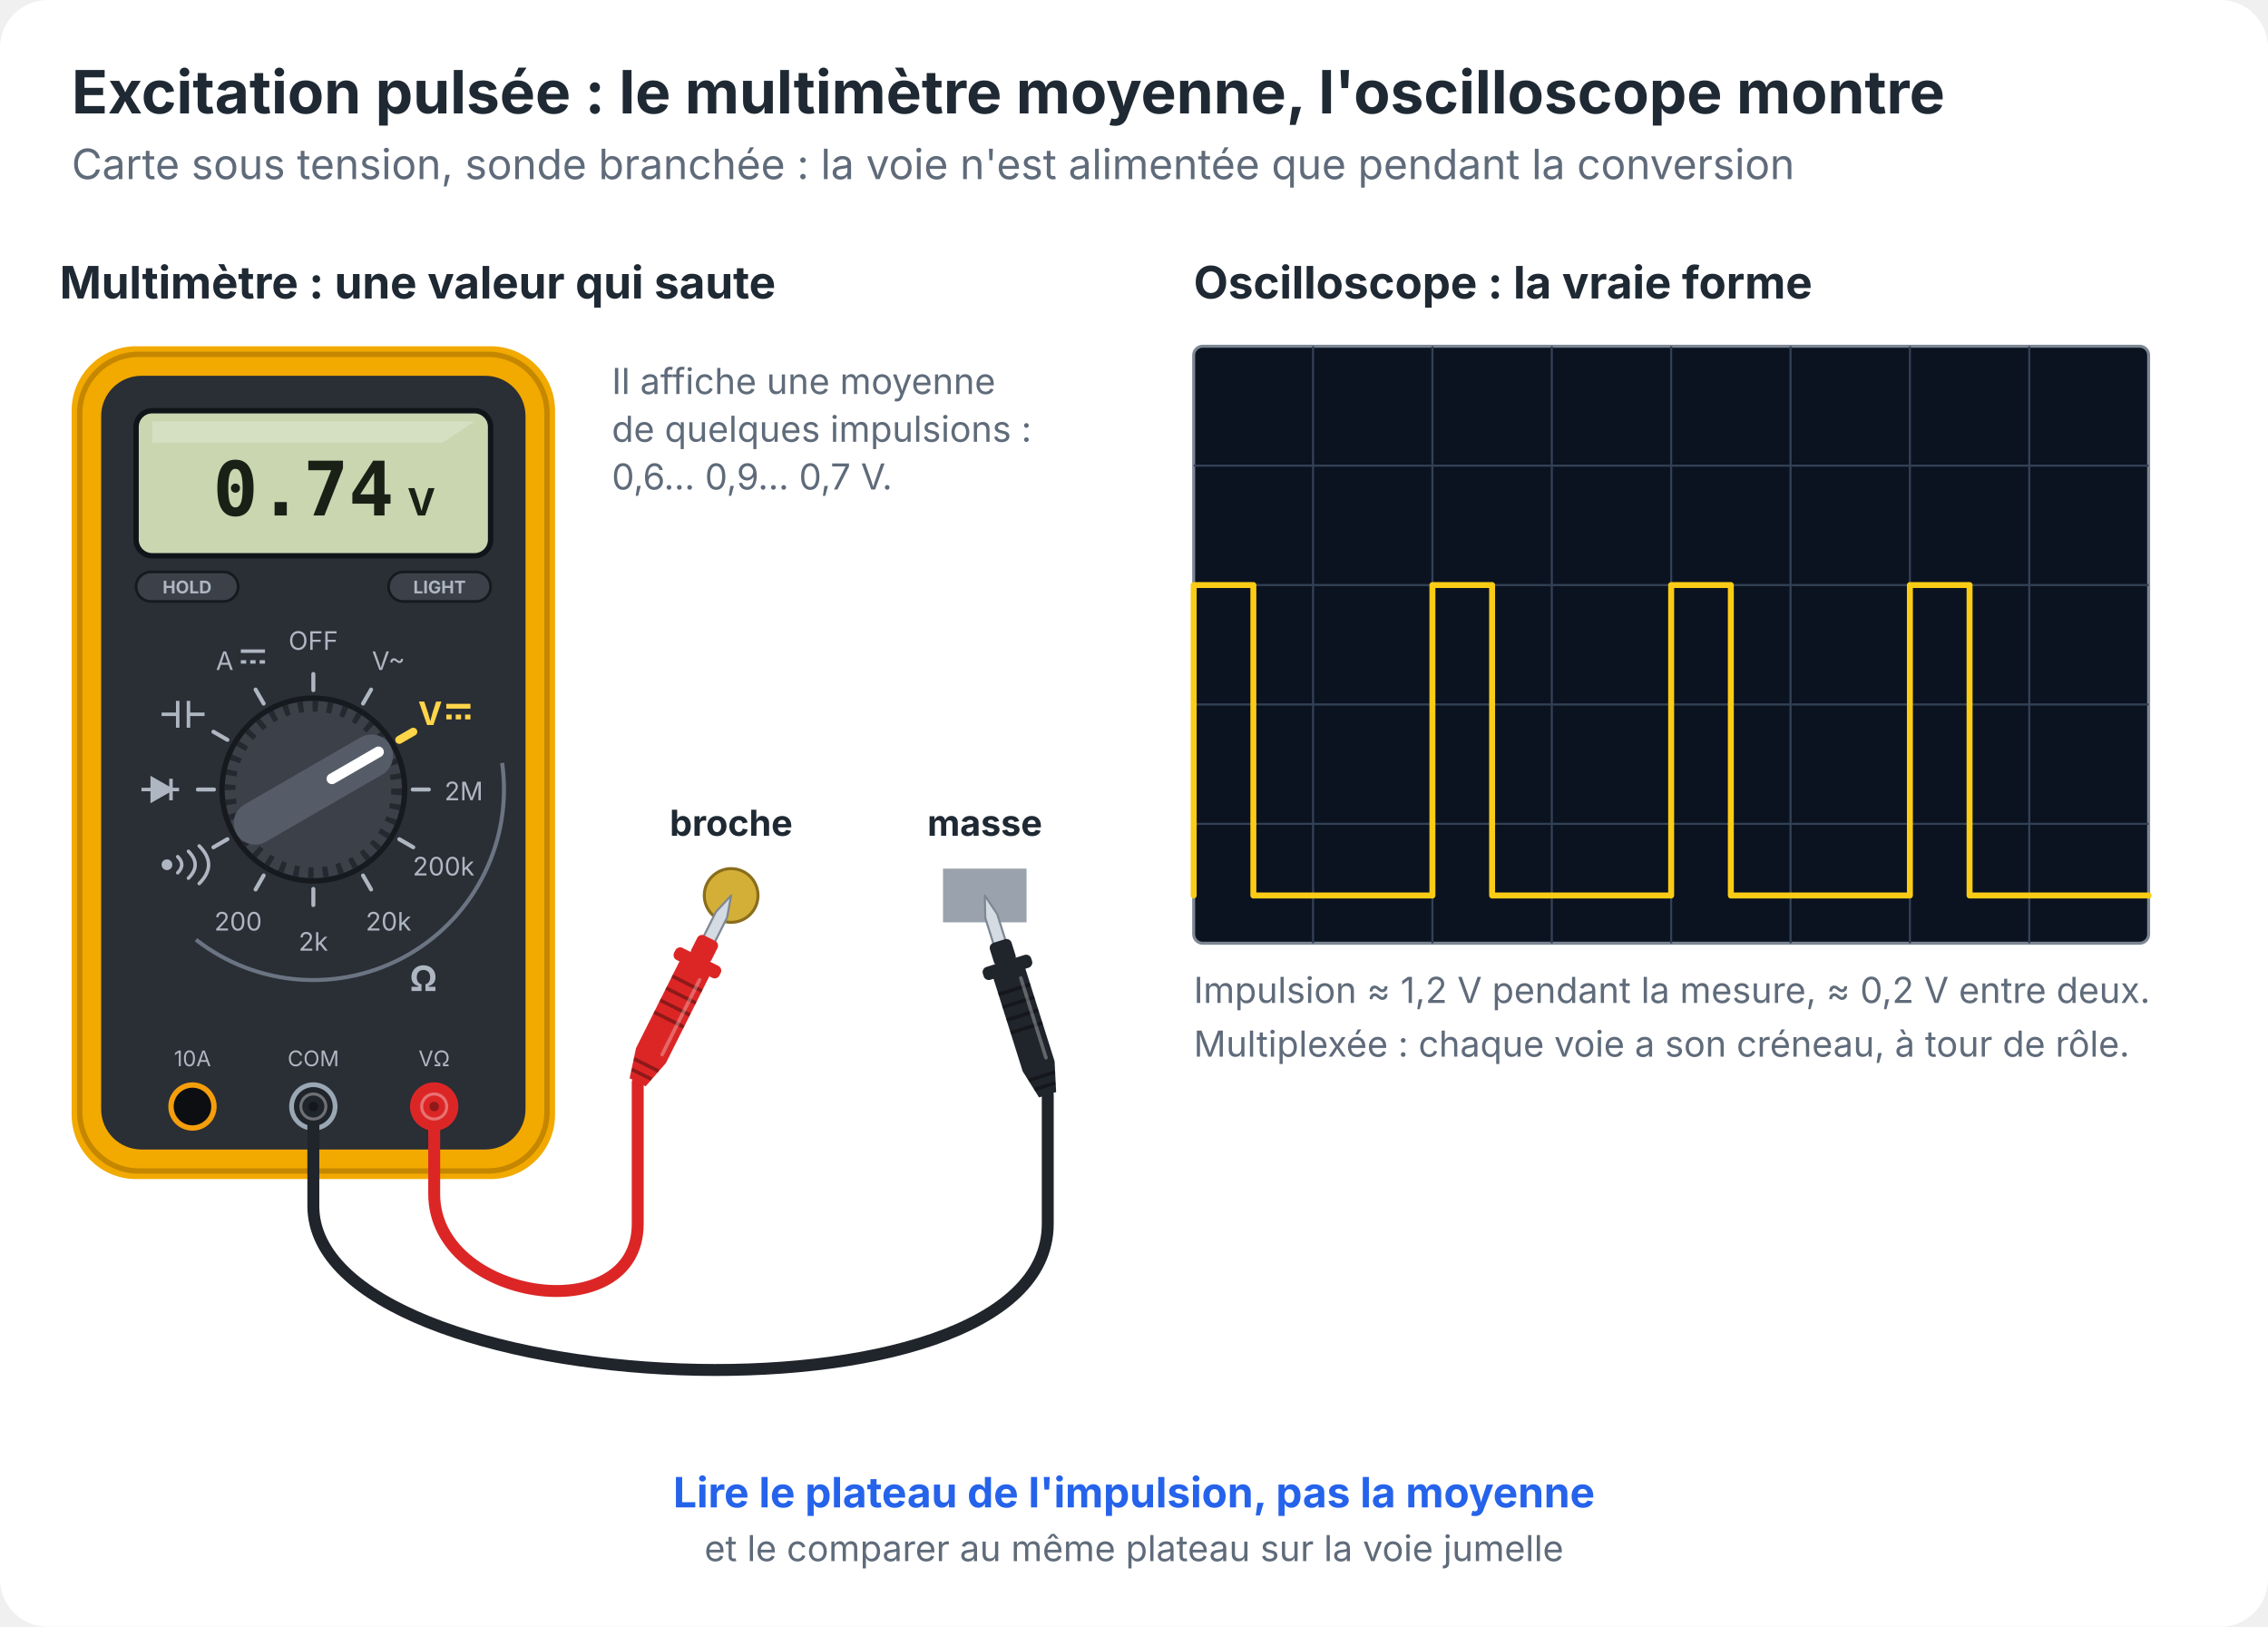
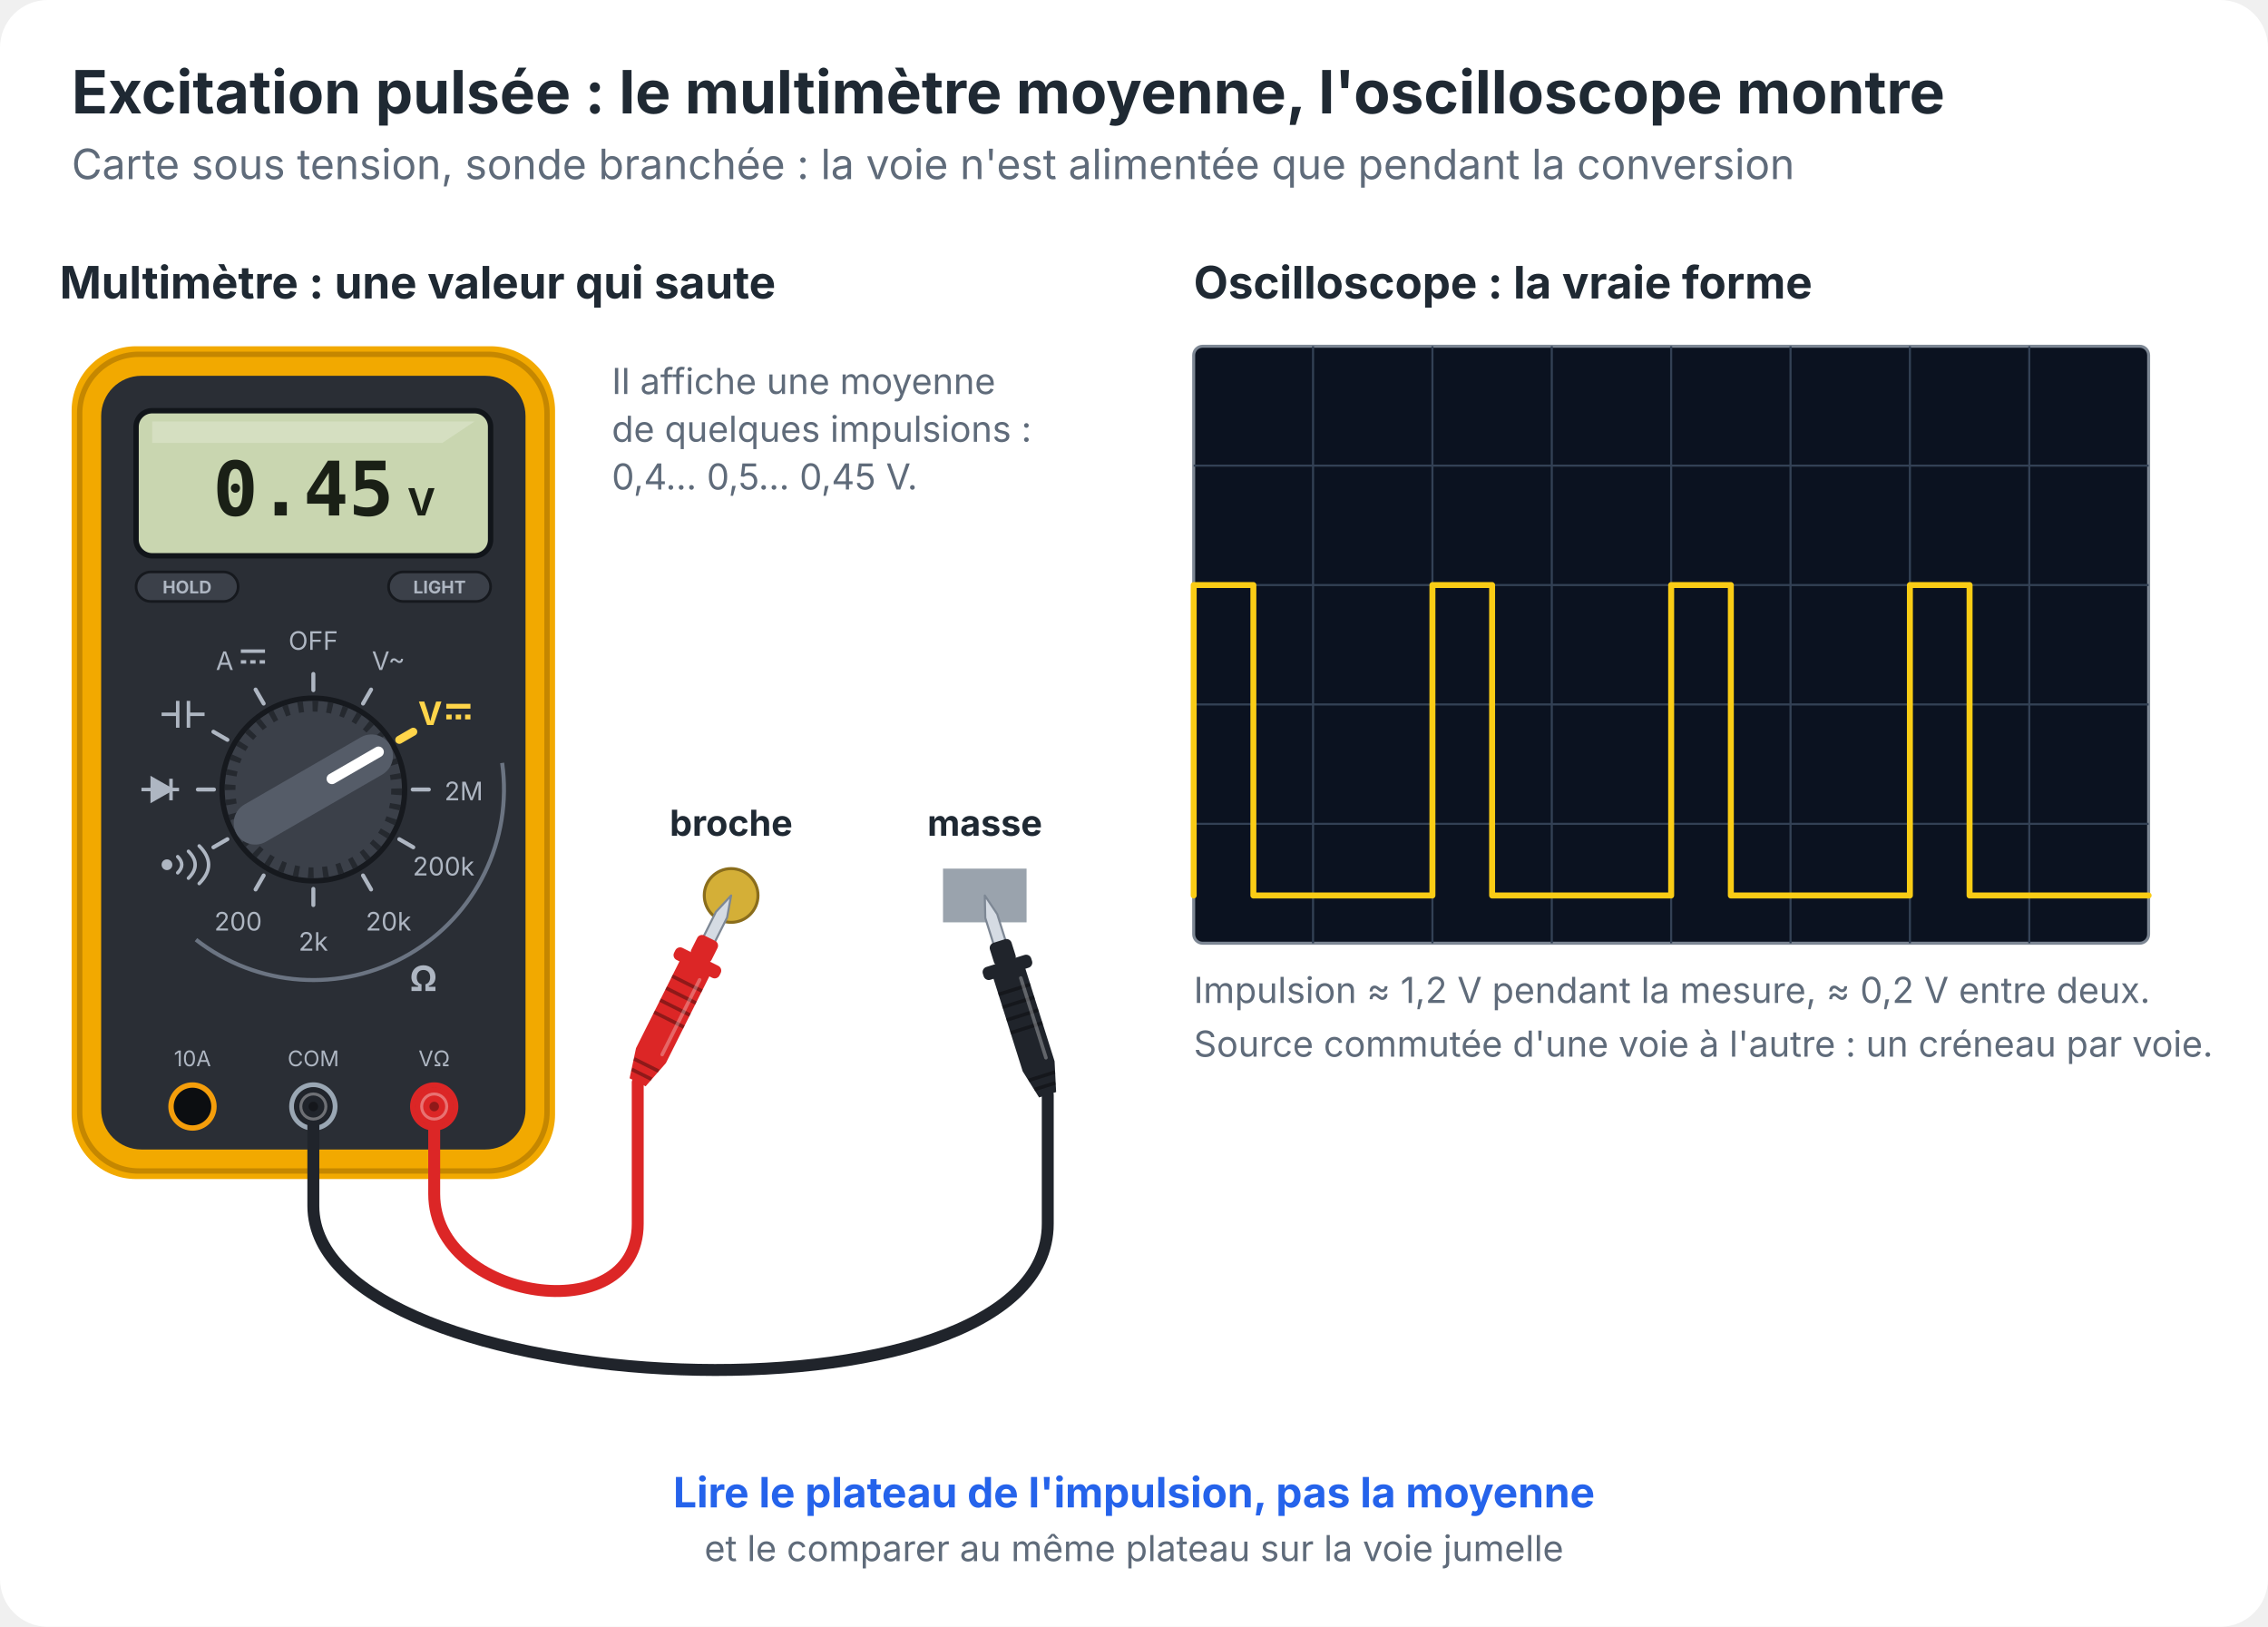
<svg xmlns="http://www.w3.org/2000/svg" viewBox="0 0 760 545" role="img" aria-labelledby="t d" font-family="system-ui, -apple-system, Segoe UI, sans-serif">
  <style>
    .bg{fill:#ffffff}.fg{fill:#1f2933}.mut{fill:#5f6b7a}
    .wire{stroke:#1f2933;stroke-width:3;fill:none;stroke-linecap:round;stroke-linejoin:round}
    .panel{fill:#f3f5f8;stroke:#d5dbe3}.grid{stroke:#d5dbe3;stroke-width:1.5;stroke-dasharray:5 5;fill:none}
    .ok{fill:#15803d}.no{fill:#b91c1c}.warn{fill:#b45309}.blue{fill:#2563eb}.amber{fill:#b45309}
    .blk{stroke:#20242b}.blkf{fill:#20242b}
    .flow{fill:none;stroke-width:4;stroke-linecap:round;stroke-dasharray:1 13;animation:run 1.1s linear infinite}
    .fb{stroke:#2563eb}.fa{stroke:#d97706}.fr{stroke:#dc2626}
    @keyframes run{to{stroke-dashoffset:-14}}
    @media (prefers-reduced-motion: reduce){.flow{animation:none}}
    @media (prefers-color-scheme: dark){
      .bg{fill:#0d1117}.fg{fill:#e6edf3}.mut{fill:#9aa7b4}.wire{stroke:#c9d1d9}
      .panel{fill:#161b22;stroke:#30363d}.grid{stroke:#30363d}
      .ok{fill:#4ade80}.no{fill:#f87171}.warn{fill:#fbbf24}.blue{fill:#60a5fa}.amber{fill:#fbbf24}
      .blk{stroke:#8b949e}.blkf{fill:#8b949e}.fb{stroke:#60a5fa}.fa{stroke:#fbbf24}.fr{stroke:#f87171}
    }
  </style>
  <rect class="bg" width="760" height="545" rx="16" />
  <text class="fg" x="24" y="38" font-size="20" font-weight="700">Excitation pulsée : le multimètre moyenne, l'oscilloscope montre</text>
  <text class="mut" x="24" y="60" font-size="14">Carte sous tension, sonde branchée : la voie n'est alimentée que pendant la conversion</text>
  <text class="fg" x="20" y="100" font-size="15" font-weight="700">Multimètre : une valeur qui saute</text>
  <g data-sel="VDC" transform="translate(24 116) scale(0.9)">
    <rect width="180" height="310" rx="24" fill="#f2a900" />
    <rect x="3" y="3" width="174" height="304" rx="22" fill="none" stroke="#c58700" stroke-width="2" />
    <rect x="11" y="11" width="158" height="288" rx="15" fill="#2a2e35" />
    <rect x="24" y="24" width="132" height="54" rx="6" fill="#c9d6b0" stroke="#11151a" stroke-width="2" />
    <path d="M30 28 H150 L138 36 H30 Z" fill="#ffffff" fill-opacity="0.22" />
    <rect x="24" y="84" width="38" height="11" rx="5.5" fill="#3b4049" stroke="#16191e" />
    <text x="43" y="92" font-size="6.5" font-weight="700" text-anchor="middle" fill="#aeb6c2">HOLD</text>
    <rect x="118" y="84" width="38" height="11" rx="5.5" fill="#3b4049" stroke="#16191e" />
    <text x="137" y="92" font-size="6.5" font-weight="700" text-anchor="middle" fill="#aeb6c2">LIGHT</text>
-     <text x="120" y="63" font-size="28" font-weight="700" text-anchor="end" font-family="ui-monospace, Menlo, Consolas, monospace" fill="#1a2016">0.74</text>
+     <text x="120" y="63" font-size="28" font-weight="700" text-anchor="end" font-family="ui-monospace, Menlo, Consolas, monospace" fill="#1a2016">0.45</text>
    <text x="125" y="63" font-size="14" font-weight="700" fill="#1a2016">V</text>
    <path d="M160.3 155.1 A71 71 0 0 1 46.3 220.9" fill="none" stroke="#6b7482" stroke-width="1.5" />
    <text x="131.0" y="240.0" font-size="13" font-weight="700" text-anchor="middle" fill="#aeb6c2">Ω</text>
    <path d="M90.0 128.0 L90.0 122.0" stroke="#aeb6c2" stroke-width="1.5" stroke-linecap="round" />
    <text x="90.0" y="113.0" font-size="9.5" text-anchor="middle" fill="#aeb6c2">OFF</text>
    <path d="M108.5 133.0 L111.5 127.8" stroke="#aeb6c2" stroke-width="1.5" stroke-linecap="round" />
    <text x="118.0" y="120.5" font-size="9.5" text-anchor="middle" fill="#aeb6c2">V~</text>
    <path d="M122.0 146.5 L127.2 143.5" stroke="#ffd54a" stroke-width="3" stroke-linecap="round" />
    <text x="133.5" y="141.0" font-size="12" text-anchor="middle" font-weight="700" fill="#ffd54a">V</text>
    <path d="M139.5 134.0 h9 M139.5 138.0 h2 m1.5 0 h2 m1.5 0 h2" stroke="#ffd54a" stroke-width="1.8" fill="none" />
    <path d="M127.0 165.0 L133.0 165.0" stroke="#aeb6c2" stroke-width="1.5" stroke-linecap="round" />
    <text x="146.0" y="169.0" font-size="9.5" text-anchor="middle" fill="#aeb6c2">2M</text>
    <path d="M122.0 183.5 L127.2 186.5" stroke="#aeb6c2" stroke-width="1.5" stroke-linecap="round" />
    <text x="138.5" y="197.0" font-size="9.5" text-anchor="middle" fill="#aeb6c2">200k</text>
    <path d="M108.5 197.0 L111.5 202.2" stroke="#aeb6c2" stroke-width="1.5" stroke-linecap="round" />
    <text x="118.0" y="217.5" font-size="9.5" text-anchor="middle" fill="#aeb6c2">20k</text>
    <path d="M90.0 202.0 L90.0 208.0" stroke="#aeb6c2" stroke-width="1.5" stroke-linecap="round" />
    <text x="90.0" y="225.0" font-size="9.5" text-anchor="middle" fill="#aeb6c2">2k</text>
    <path d="M71.5 197.0 L68.5 202.2" stroke="#aeb6c2" stroke-width="1.5" stroke-linecap="round" />
    <text x="62.0" y="217.5" font-size="9.5" text-anchor="middle" fill="#aeb6c2">200</text>
    <path d="M58.0 183.5 L52.8 186.5" stroke="#aeb6c2" stroke-width="1.5" stroke-linecap="round" />
    <circle cx="35.5" cy="193.0" r="2" fill="#aeb6c2" />
    <path d="M39.5 190.0 q3 3 0 6 M43.5 188.0 q5 5 0 10 M47.5 186.0 q7 7 0 14" stroke="#aeb6c2" stroke-width="1.3" fill="none" stroke-linecap="round" />
    <path d="M53.0 165.0 L47.0 165.0" stroke="#aeb6c2" stroke-width="1.5" stroke-linecap="round" />
    <path d="M26.0 165.0 h14 M30.0 161.0 v8 l7 -4 z M37.0 161.0 v8" stroke="#aeb6c2" stroke-width="1.3" fill="#aeb6c2" />
    <path d="M58.0 146.5 L52.8 143.5" stroke="#aeb6c2" stroke-width="1.5" stroke-linecap="round" />
    <path d="M33.5 137.0 h6 M39.5 132.0 v10 M43.5 132.0 v10 M43.5 137.0 h6" stroke="#aeb6c2" stroke-width="1.3" fill="none" />
    <path d="M71.5 133.0 L68.5 127.8" stroke="#aeb6c2" stroke-width="1.5" stroke-linecap="round" />
    <text x="57.0" y="120.5" font-size="9.5" text-anchor="middle" fill="#aeb6c2">A</text>
    <path d="M63.0 113.5 h9 M63.0 117.5 h2 m1.5 0 h2 m1.5 0 h2" stroke="#aeb6c2" stroke-width="1.3" fill="none" />
    <circle cx="90" cy="165" r="34" fill="#3b4049" stroke="#16191e" stroke-width="2" />
    <circle cx="90" cy="165" r="31" fill="none" stroke="#16191e" stroke-opacity="0.6" stroke-width="4" stroke-dasharray="2 3.4" />
    <g transform="rotate(60 90 165)">
      <rect x="82" y="132" width="16" height="66" rx="8" fill="#555c68" />
      <path d="M90 137 V157" stroke="#ffffff" stroke-width="4" stroke-linecap="round" />
    </g>
    <text x="45" y="268" font-size="8" text-anchor="middle" fill="#aeb6c2">10A</text>
    <circle cx="45" cy="283" r="8" fill="#0c0e11" stroke="#f59e0b" stroke-width="2" />
    <text x="90" y="268" font-size="8" text-anchor="middle" fill="#aeb6c2">COM</text>
    <circle cx="90" cy="283" r="8" fill="#0c0e11" stroke="#9aa7b4" stroke-width="2" />
    <text x="135" y="268" font-size="8" text-anchor="middle" fill="#aeb6c2">VΩ</text>
    <circle cx="135" cy="283" r="8" fill="#0c0e11" stroke="#dc2626" stroke-width="2" />
  </g>
  <text class="mut" x="205" y="132" font-size="12">Il affiche une moyenne</text>
  <text class="mut" x="205" y="148" font-size="12">de quelques impulsions :</text>
-   <text class="mut" x="205" y="164" font-size="12">0,6… 0,9… 0,7 V.</text>
+   <text class="mut" x="205" y="164" font-size="12">0,4… 0,5… 0,45 V.</text>
  <circle cx="245" cy="300" r="9" fill="#d4af37" stroke="#8a6d1c" />
  <text class="fg" x="245" y="280" font-size="12" text-anchor="middle" font-weight="700">broche</text>
  <rect x="316" y="291" width="28" height="18" fill="#9aa3ad" />
  <text class="fg" x="330" y="280" font-size="12" text-anchor="middle" font-weight="700">masse</text>
  <path stroke="#dc2626" stroke-width="4" fill="none" stroke-linecap="round" d="M145.5 370.7 V400 C145.5 436 213.7 446 213.7 410 L213.7 362.6" />
  <circle fill="#dc2626" cx="145.5" cy="370.7" r="6.5" />
  <circle cx="145.5" cy="370.7" r="4.2" fill="none" stroke="#ffffff" stroke-opacity="0.35" stroke-width="1" />
  <circle cx="145.5" cy="370.7" r="1.6" fill="#000000" fill-opacity="0.35" />
  <g data-probe="red" transform="translate(245.0 300.0) rotate(116.6)">
    <path d="M0 0 L7.2 -2.1 H17.0 V2.1 H7.2 Z" fill="#d5dbe3" stroke="#7d8794" stroke-width="0.7" stroke-linejoin="round" />
    <rect fill="#dc2626" x="16.0" y="-3.8" width="8" height="7.6" rx="1.8" />
    <path fill="#dc2626" d="M26.0 -5.6 H60.0 L70.0 -3 V3 L60.0 5.6 H26.0 Z" stroke-linejoin="round" />
    <rect fill="#dc2626" x="23.0" y="-8.5" width="4.5" height="17" rx="1.8" />
    <path d="M33.0 -5.6 v11.2 M37.5 -5.6 v11.2 M42.0 -5.6 v11.2 M46.5 -5.6 v11.2 M63.5 -4.6 v9.2 M67.0 -3.7 v7.4" stroke="#000000" stroke-opacity="0.35" stroke-width="1.2" fill="none" />
    <path d="M30.0 -3.2 H58.0" stroke="#ffffff" stroke-opacity="0.3" stroke-width="1.2" stroke-linecap="round" />
  </g>
  <path class="blk" stroke-width="4" fill="none" stroke-linecap="round" d="M105.0 370.7 V404 C105.0 470 351.1 482 351.1 410 L351.1 366.8" />
  <circle class="blkf" cx="105.0" cy="370.7" r="6.5" />
  <circle cx="105.0" cy="370.7" r="4.2" fill="none" stroke="#ffffff" stroke-opacity="0.35" stroke-width="1" />
  <circle cx="105.0" cy="370.7" r="1.6" fill="#000000" fill-opacity="0.35" />
  <g data-probe="black" transform="translate(330.0 300.0) rotate(72.5)">
    <path d="M0 0 L7.2 -2.1 H17.0 V2.1 H7.2 Z" fill="#d5dbe3" stroke="#7d8794" stroke-width="0.7" stroke-linejoin="round" />
    <rect class="blkf" x="16.0" y="-3.8" width="8" height="7.6" rx="1.8" />
    <path class="blkf" d="M26.0 -5.6 H60.0 L70.0 -3 V3 L60.0 5.6 H26.0 Z" stroke-linejoin="round" />
    <rect class="blkf" x="23.0" y="-8.5" width="4.5" height="17" rx="1.8" />
    <path d="M33.0 -5.6 v11.2 M37.5 -5.6 v11.2 M42.0 -5.6 v11.2 M46.5 -5.6 v11.2 M63.5 -4.6 v9.2 M67.0 -3.7 v7.4" stroke="#000000" stroke-opacity="0.35" stroke-width="1.2" fill="none" />
    <path d="M30.0 -3.2 H58.0" stroke="#ffffff" stroke-opacity="0.3" stroke-width="1.2" stroke-linecap="round" />
  </g>
  <text class="fg" x="400" y="100" font-size="15" font-weight="700">Oscilloscope : la vraie forme</text>
  <rect x="400" y="116" width="320" height="200" rx="3" fill="#0b1220" stroke="#7d8794" />
  <path d="M440.0 116 v200 M480.0 116 v200 M520.0 116 v200 M560.0 116 v200 M600.0 116 v200 M640.0 116 v200 M680.0 116 v200 M400 156.0 h320 M400 196.0 h320 M400 236.0 h320 M400 276.0 h320" stroke="#334155" stroke-width="0.7" fill="none" />
  <path d="M400.0 300.0 L400.0 300.0 L400.0 196.0 L420.0 196.0 L420.0 300.0 L480.0 300.0 L480.0 196.0 L500.0 196.0 L500.0 300.0 L560.0 300.0 L560.0 196.0 L580.0 196.0 L580.0 300.0 L640.0 300.0 L640.0 196.0 L660.0 196.0 L660.0 300.0 L720.0 300.0" stroke="#facc15" stroke-width="2" fill="none" stroke-linejoin="round" stroke-linecap="round" />
  <text class="mut" x="400" y="336" font-size="12">Impulsion ≈ 1,2 V pendant la mesure, ≈ 0,2 V entre deux.</text>
-   <text class="mut" x="400" y="354" font-size="12">Multiplexée : chaque voie a son créneau, à tour de rôle.</text>
+   <text class="mut" x="400" y="354" font-size="12">Source commutée d'une voie à l'autre : un créneau par voie.</text>
  <text class="blue" x="380" y="505" font-size="14" text-anchor="middle" font-weight="700">Lire le plateau de l'impulsion, pas la moyenne</text>
  <text class="mut" x="380" y="523" font-size="12" text-anchor="middle">et le comparer au même plateau sur la voie jumelle</text>
</svg>
